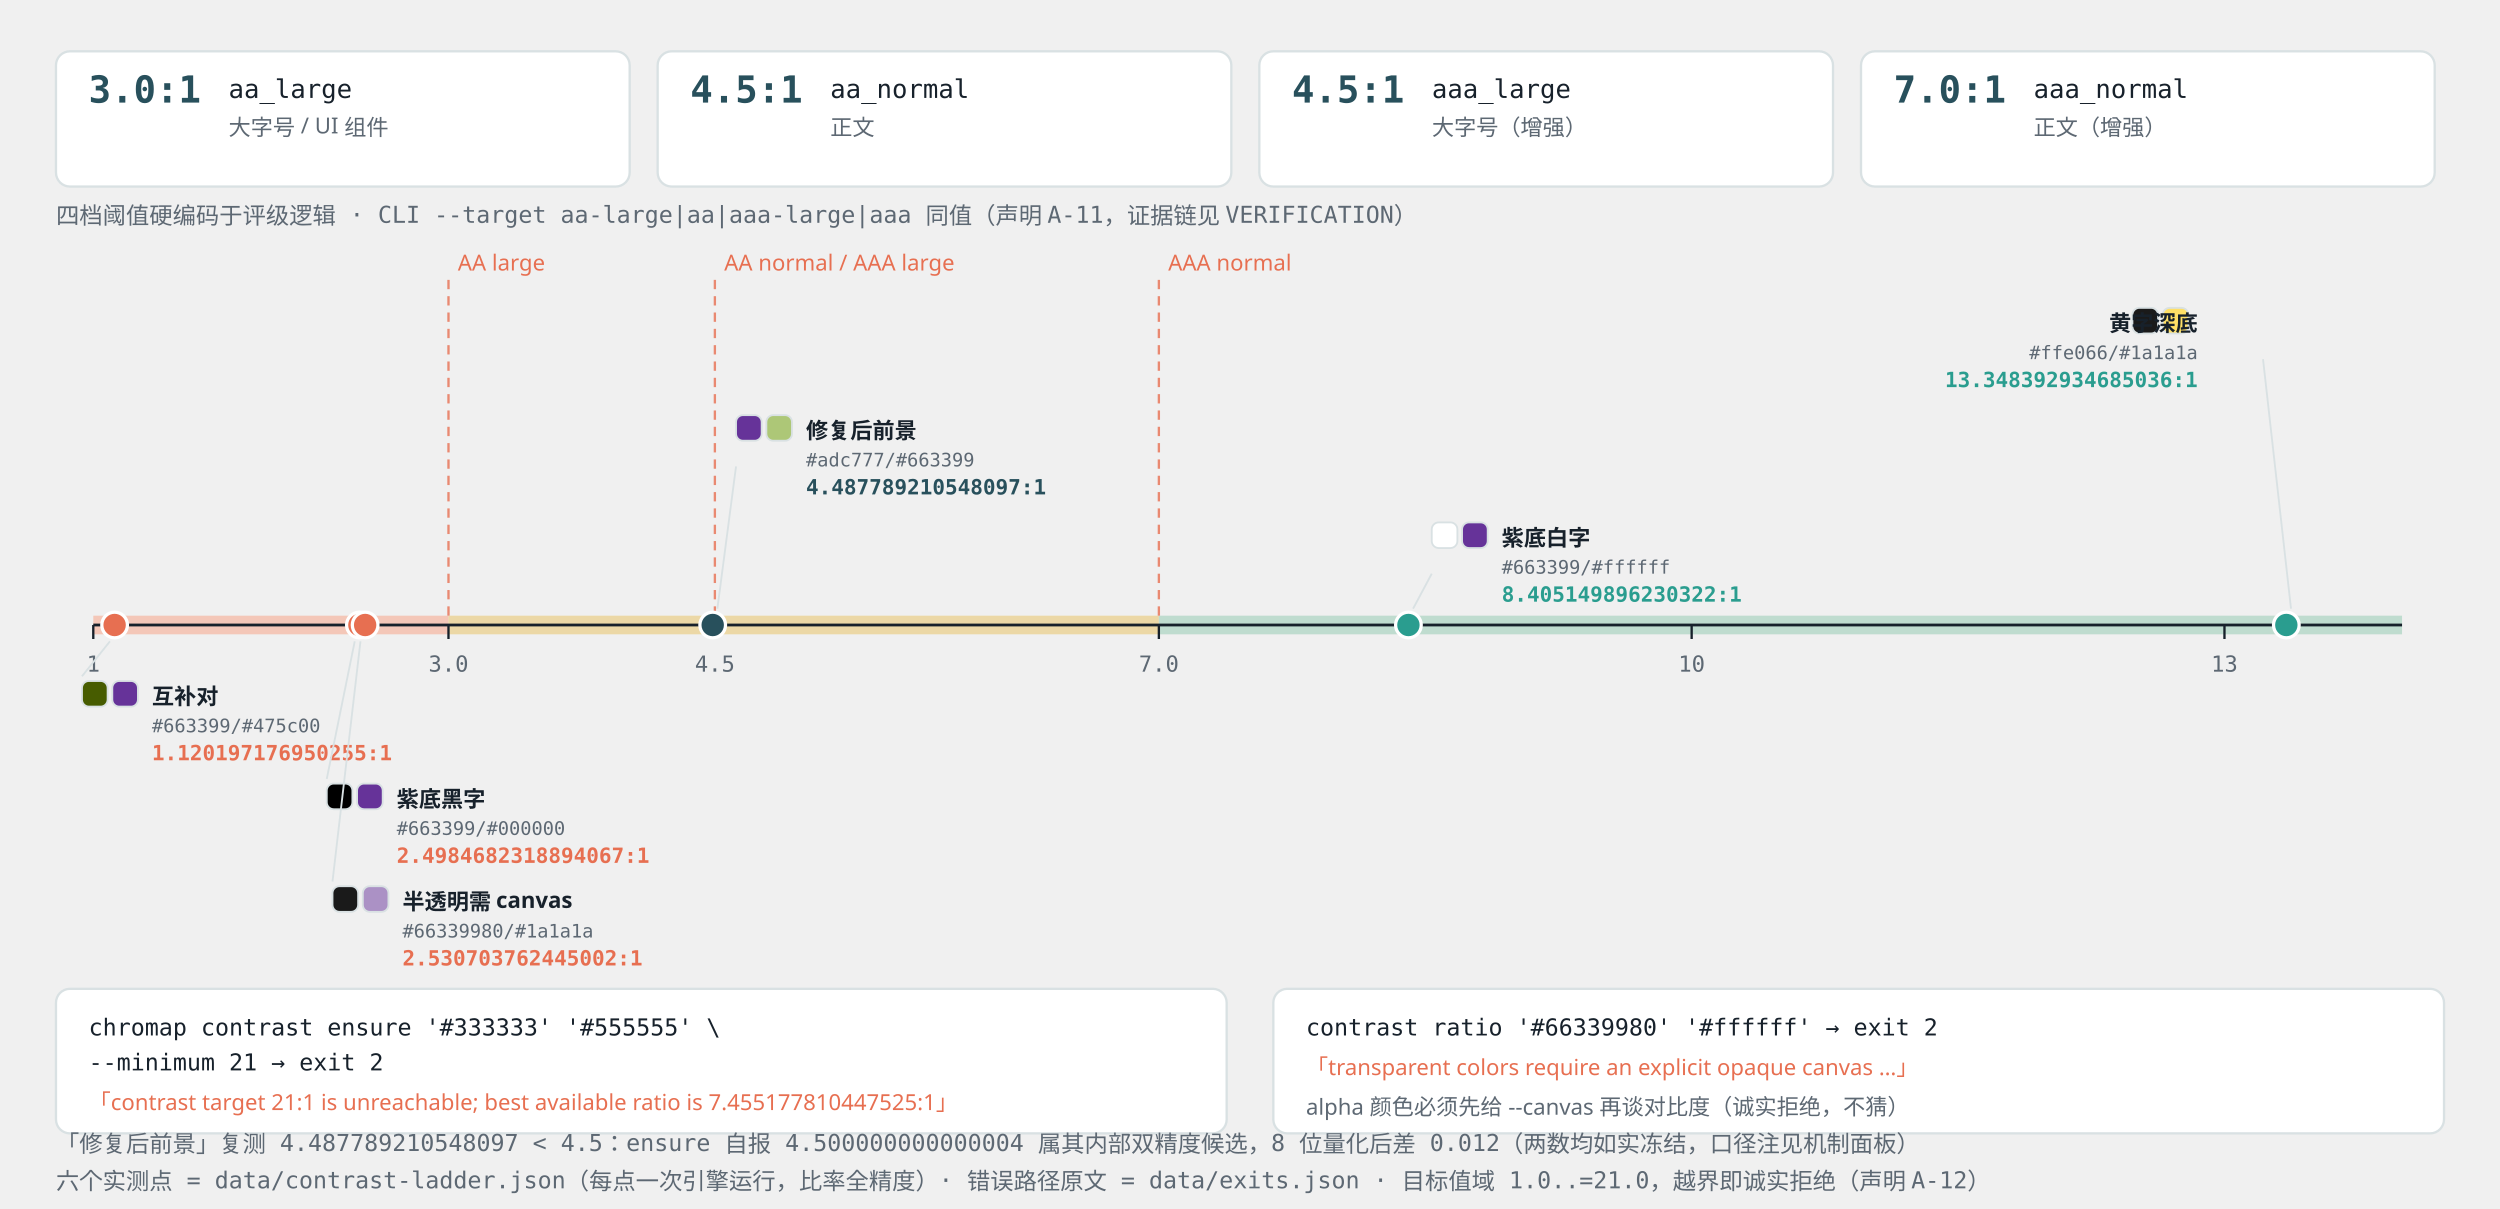
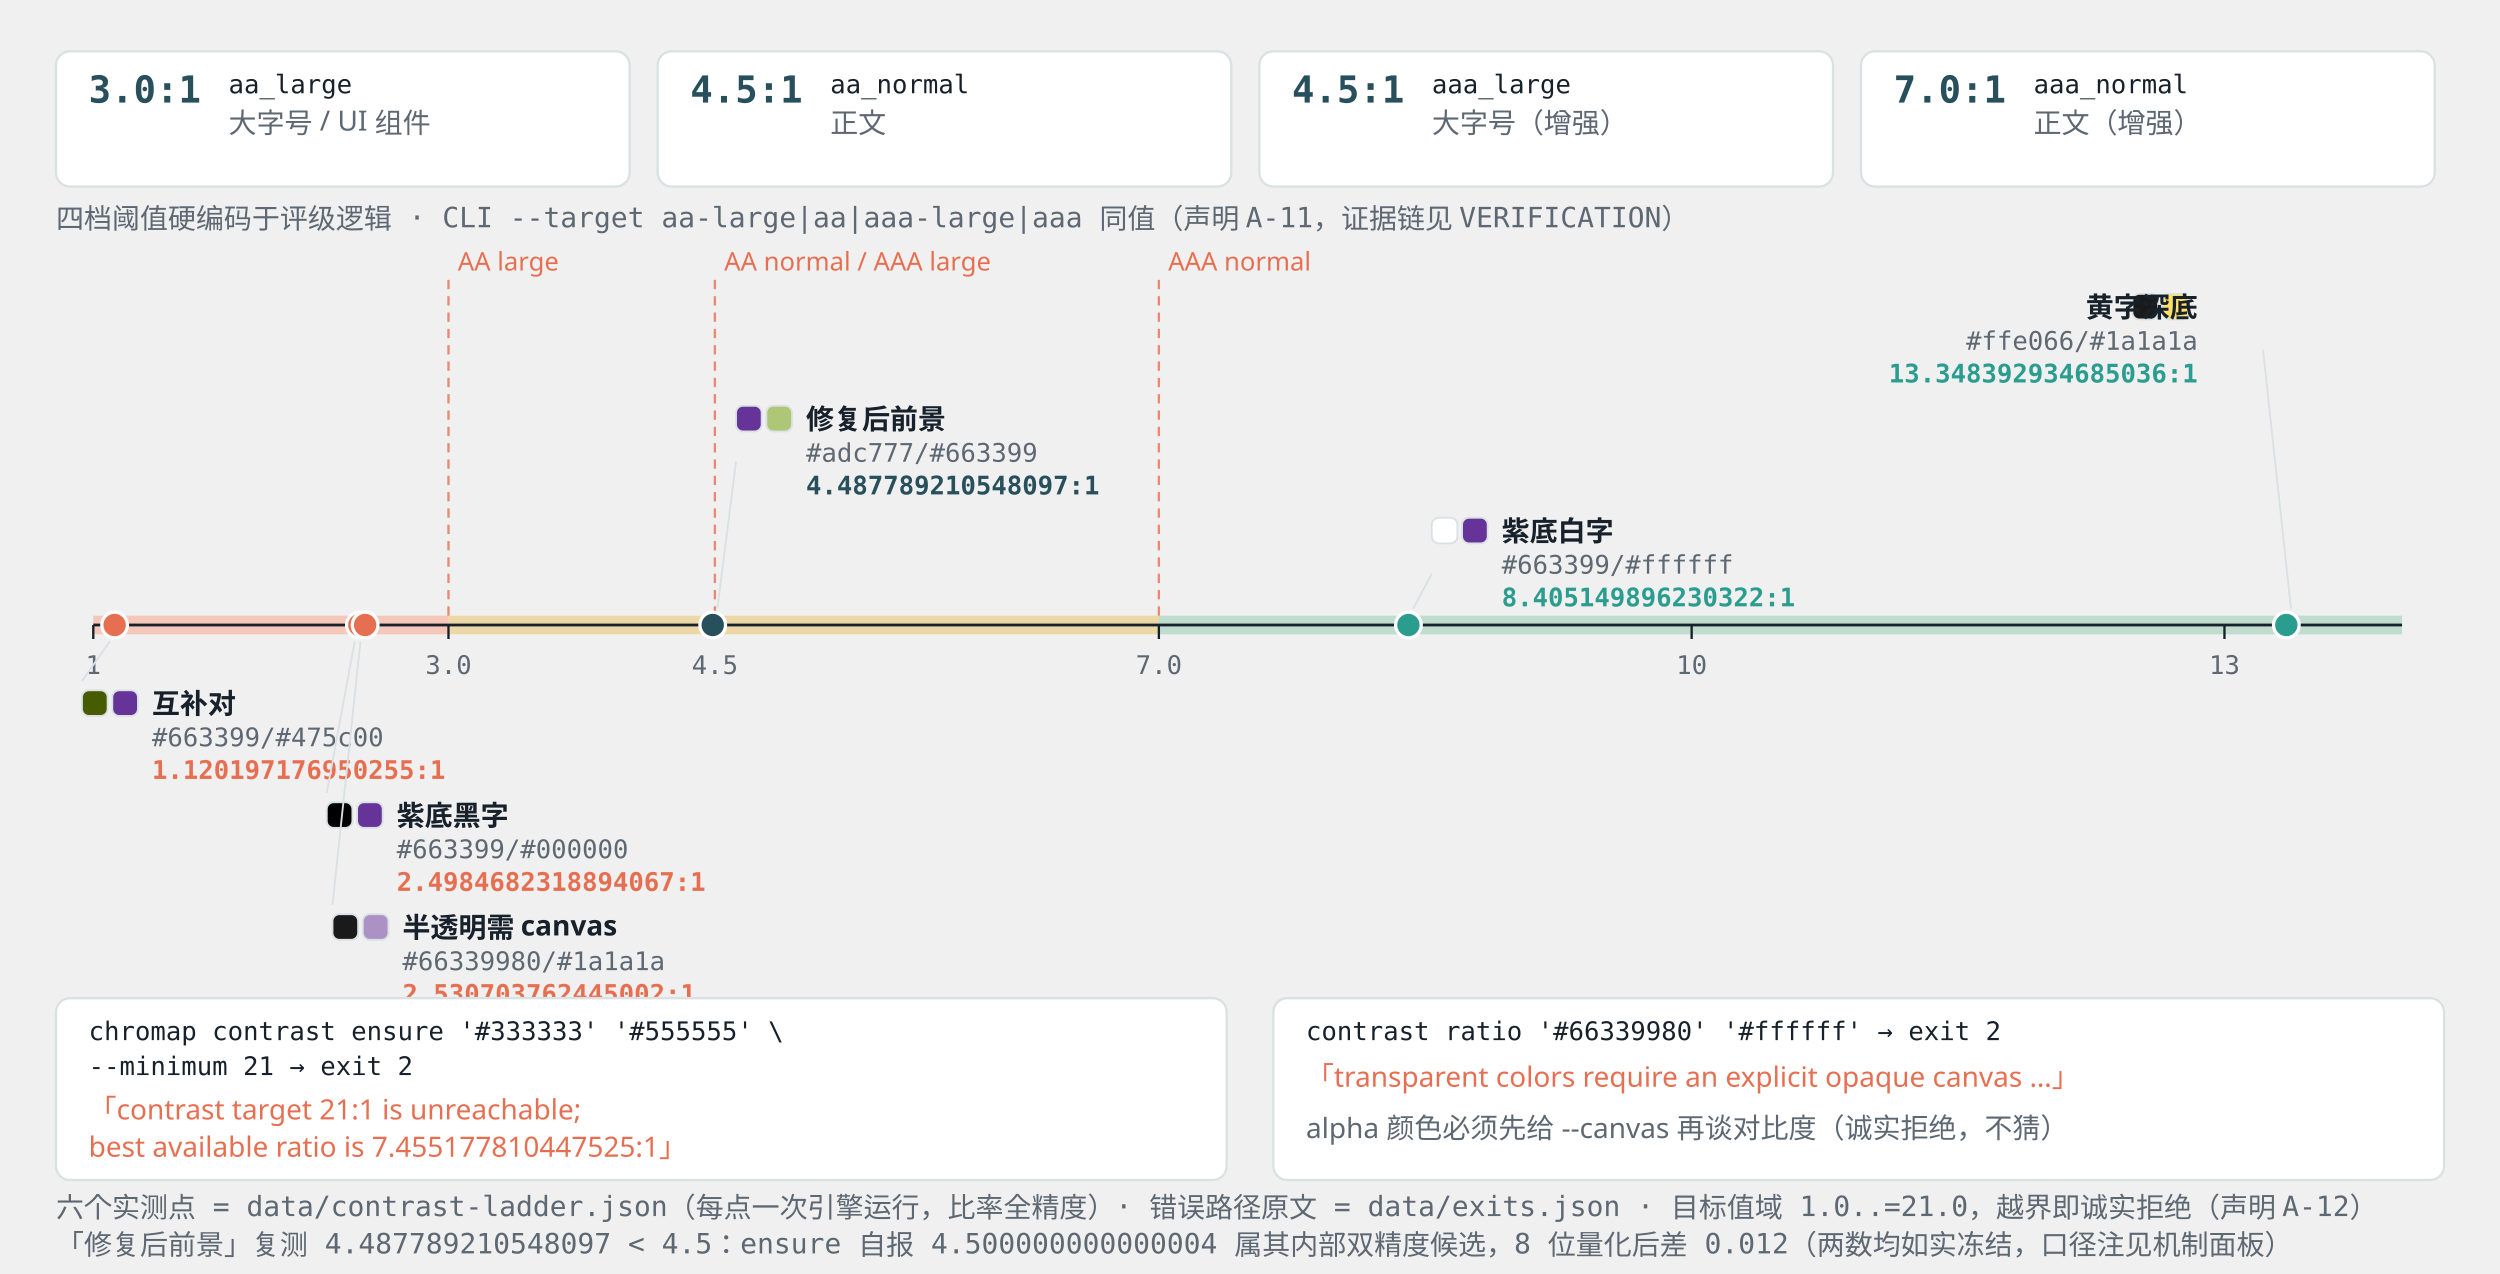
- <svg xmlns="http://www.w3.org/2000/svg" id="p-contrast" viewBox="0 0 1072 518" width="1072" height="518" role="img">
+ <svg xmlns="http://www.w3.org/2000/svg" id="p-contrast" viewBox="0 0 1072 546" width="1072" height="546" role="img">
  <defs>
    <marker id="p-contrast-arrow" viewBox="0 0 10 10" refX="8.5" refY="5" markerWidth="5" markerHeight="5" orient="auto-start-reverse">
      <path d="M 0,1 L 9,5 L 0,9 z" fill="#356A79" />
    </marker>
  </defs>
  <rect x="24" y="22" width="246" height="58" fill="#FFFFFF" rx="6" stroke="#D9E1E3" stroke-width="1" />
  <text x="38" y="44" font-size="16" fill="#28505C" font-family="'0xProto Nerd Font','SF Mono',Menlo,monospace" font-weight="600" text-anchor="start">3.0:1</text>
-   <text x="98" y="42" font-size="11" fill="#17212B" font-family="'0xProto Nerd Font','SF Mono',Menlo,monospace" font-weight="400" text-anchor="start">aa_large</text>
-   <text x="98" y="58" font-size="9.5" fill="#5D6873" font-family="'Source Han Sans SC','PingFang SC',sans-serif" font-weight="400" text-anchor="start">大字号 / UI 组件</text>
+   <text x="98" y="40" font-size="11" fill="#17212B" font-family="'0xProto Nerd Font','SF Mono',Menlo,monospace" font-weight="400" text-anchor="start">aa_large</text>
+   <text x="98" y="57" font-size="12" fill="#5D6873" font-family="'Source Han Sans SC','PingFang SC',sans-serif" font-weight="400" text-anchor="start">大字号 / UI 组件</text>
  <rect x="282" y="22" width="246" height="58" fill="#FFFFFF" rx="6" stroke="#D9E1E3" stroke-width="1" />
  <text x="296" y="44" font-size="16" fill="#28505C" font-family="'0xProto Nerd Font','SF Mono',Menlo,monospace" font-weight="600" text-anchor="start">4.5:1</text>
-   <text x="356" y="42" font-size="11" fill="#17212B" font-family="'0xProto Nerd Font','SF Mono',Menlo,monospace" font-weight="400" text-anchor="start">aa_normal</text>
-   <text x="356" y="58" font-size="9.5" fill="#5D6873" font-family="'Source Han Sans SC','PingFang SC',sans-serif" font-weight="400" text-anchor="start">正文</text>
+   <text x="356" y="40" font-size="11" fill="#17212B" font-family="'0xProto Nerd Font','SF Mono',Menlo,monospace" font-weight="400" text-anchor="start">aa_normal</text>
+   <text x="356" y="57" font-size="12" fill="#5D6873" font-family="'Source Han Sans SC','PingFang SC',sans-serif" font-weight="400" text-anchor="start">正文</text>
  <rect x="540" y="22" width="246" height="58" fill="#FFFFFF" rx="6" stroke="#D9E1E3" stroke-width="1" />
  <text x="554" y="44" font-size="16" fill="#28505C" font-family="'0xProto Nerd Font','SF Mono',Menlo,monospace" font-weight="600" text-anchor="start">4.5:1</text>
-   <text x="614" y="42" font-size="11" fill="#17212B" font-family="'0xProto Nerd Font','SF Mono',Menlo,monospace" font-weight="400" text-anchor="start">aaa_large</text>
-   <text x="614" y="58" font-size="9.5" fill="#5D6873" font-family="'Source Han Sans SC','PingFang SC',sans-serif" font-weight="400" text-anchor="start">大字号（增强）</text>
+   <text x="614" y="40" font-size="11" fill="#17212B" font-family="'0xProto Nerd Font','SF Mono',Menlo,monospace" font-weight="400" text-anchor="start">aaa_large</text>
+   <text x="614" y="57" font-size="12" fill="#5D6873" font-family="'Source Han Sans SC','PingFang SC',sans-serif" font-weight="400" text-anchor="start">大字号（增强）</text>
  <rect x="798" y="22" width="246" height="58" fill="#FFFFFF" rx="6" stroke="#D9E1E3" stroke-width="1" />
  <text x="812" y="44" font-size="16" fill="#28505C" font-family="'0xProto Nerd Font','SF Mono',Menlo,monospace" font-weight="600" text-anchor="start">7.0:1</text>
-   <text x="872" y="42" font-size="11" fill="#17212B" font-family="'0xProto Nerd Font','SF Mono',Menlo,monospace" font-weight="400" text-anchor="start">aaa_normal</text>
-   <text x="872" y="58" font-size="9.5" fill="#5D6873" font-family="'Source Han Sans SC','PingFang SC',sans-serif" font-weight="400" text-anchor="start">正文（增强）</text>
-   <text x="24" y="96" font-size="10" fill="#5D6873" font-family="'0xProto Nerd Font','SF Mono',Menlo,monospace" font-weight="400" text-anchor="start">四档阈值硬编码于评级逻辑 · CLI --target aa-large|aa|aaa-large|aaa 同值（声明 A-11，证据链见 VERIFICATION）</text>
+   <text x="872" y="40" font-size="11" fill="#17212B" font-family="'0xProto Nerd Font','SF Mono',Menlo,monospace" font-weight="400" text-anchor="start">aaa_normal</text>
+   <text x="872" y="57" font-size="12" fill="#5D6873" font-family="'Source Han Sans SC','PingFang SC',sans-serif" font-weight="400" text-anchor="start">正文（增强）</text>
+   <text x="24" y="98" font-size="12" fill="#5D6873" font-family="'0xProto Nerd Font','SF Mono',Menlo,monospace" font-weight="400" text-anchor="start">四档阈值硬编码于评级逻辑 · CLI --target aa-large|aa|aaa-large|aaa 同值（声明 A-11，证据链见 VERIFICATION）</text>
  <rect x="40" y="264" width="152.31" height="8" fill="#F4C7B8" rx="0" />
  <rect x="192.31" y="264" width="304.62" height="8" fill="#E9C46A" rx="0" opacity="0.55" />
  <rect x="496.92" y="264" width="533.08" height="8" fill="#BFDCCF" rx="0" />
  <line x1="40" y1="268" x2="1030" y2="268" stroke="#17212B" stroke-width="1.2" stroke-linecap="butt" />
  <line x1="40.0" y1="268" x2="40.0" y2="274" stroke="#17212B" stroke-width="1" stroke-linecap="butt" />
-   <text x="40.0" y="288" font-size="9.5" fill="#5D6873" font-family="'0xProto Nerd Font','SF Mono',Menlo,monospace" font-weight="400" text-anchor="middle">1</text>
+   <text x="40.0" y="289" font-size="11" fill="#5D6873" font-family="'0xProto Nerd Font','SF Mono',Menlo,monospace" font-weight="400" text-anchor="middle">1</text>
  <line x1="192.31" y1="268" x2="192.31" y2="274" stroke="#17212B" stroke-width="1" stroke-linecap="butt" />
-   <text x="192.31" y="288" font-size="9.5" fill="#5D6873" font-family="'0xProto Nerd Font','SF Mono',Menlo,monospace" font-weight="400" text-anchor="middle">3.0</text>
+   <text x="192.31" y="289" font-size="11" fill="#5D6873" font-family="'0xProto Nerd Font','SF Mono',Menlo,monospace" font-weight="400" text-anchor="middle">3.0</text>
  <line x1="306.54" y1="268" x2="306.54" y2="274" stroke="#17212B" stroke-width="1" stroke-linecap="butt" />
-   <text x="306.54" y="288" font-size="9.5" fill="#5D6873" font-family="'0xProto Nerd Font','SF Mono',Menlo,monospace" font-weight="400" text-anchor="middle">4.5</text>
+   <text x="306.54" y="289" font-size="11" fill="#5D6873" font-family="'0xProto Nerd Font','SF Mono',Menlo,monospace" font-weight="400" text-anchor="middle">4.5</text>
  <line x1="496.92" y1="268" x2="496.92" y2="274" stroke="#17212B" stroke-width="1" stroke-linecap="butt" />
-   <text x="496.92" y="288" font-size="9.5" fill="#5D6873" font-family="'0xProto Nerd Font','SF Mono',Menlo,monospace" font-weight="400" text-anchor="middle">7.0</text>
+   <text x="496.92" y="289" font-size="11" fill="#5D6873" font-family="'0xProto Nerd Font','SF Mono',Menlo,monospace" font-weight="400" text-anchor="middle">7.0</text>
  <line x1="725.38" y1="268" x2="725.38" y2="274" stroke="#17212B" stroke-width="1" stroke-linecap="butt" />
-   <text x="725.38" y="288" font-size="9.5" fill="#5D6873" font-family="'0xProto Nerd Font','SF Mono',Menlo,monospace" font-weight="400" text-anchor="middle">10</text>
+   <text x="725.38" y="289" font-size="11" fill="#5D6873" font-family="'0xProto Nerd Font','SF Mono',Menlo,monospace" font-weight="400" text-anchor="middle">10</text>
  <line x1="953.85" y1="268" x2="953.85" y2="274" stroke="#17212B" stroke-width="1" stroke-linecap="butt" />
-   <text x="953.85" y="288" font-size="9.5" fill="#5D6873" font-family="'0xProto Nerd Font','SF Mono',Menlo,monospace" font-weight="400" text-anchor="middle">13</text>
+   <text x="953.85" y="289" font-size="11" fill="#5D6873" font-family="'0xProto Nerd Font','SF Mono',Menlo,monospace" font-weight="400" text-anchor="middle">13</text>
  <line x1="192.31" y1="264" x2="192.31" y2="118" stroke="#E76F51" stroke-width="1" stroke-linecap="butt" stroke-dasharray="4 3" opacity="0.8" />
-   <text x="196.31" y="116" font-size="9.5" fill="#E76F51" font-family="'Source Han Sans SC','PingFang SC',sans-serif" font-weight="400" text-anchor="start">AA large</text>
+   <text x="196.31" y="116" font-size="11" fill="#E76F51" font-family="'Source Han Sans SC','PingFang SC',sans-serif" font-weight="400" text-anchor="start">AA large</text>
  <line x1="306.54" y1="264" x2="306.54" y2="118" stroke="#E76F51" stroke-width="1" stroke-linecap="butt" stroke-dasharray="4 3" opacity="0.8" />
-   <text x="310.54" y="116" font-size="9.5" fill="#E76F51" font-family="'Source Han Sans SC','PingFang SC',sans-serif" font-weight="400" text-anchor="start">AA normal / AAA large</text>
+   <text x="310.54" y="116" font-size="11" fill="#E76F51" font-family="'Source Han Sans SC','PingFang SC',sans-serif" font-weight="400" text-anchor="start">AA normal / AAA large</text>
  <line x1="496.92" y1="264" x2="496.92" y2="118" stroke="#E76F51" stroke-width="1" stroke-linecap="butt" stroke-dasharray="4 3" opacity="0.8" />
-   <text x="500.92" y="116" font-size="9.5" fill="#E76F51" font-family="'Source Han Sans SC','PingFang SC',sans-serif" font-weight="400" text-anchor="start">AAA normal</text>
+   <text x="500.92" y="116" font-size="11" fill="#E76F51" font-family="'Source Han Sans SC','PingFang SC',sans-serif" font-weight="400" text-anchor="start">AAA normal</text>
  <circle cx="49.15" cy="268" r="5.5" fill="#E76F51" stroke="#FFFFFF" stroke-width="1.4" />
-   <line x1="47.15" y1="275" x2="35.15" y2="290" stroke="#D9E1E3" stroke-width="0.8" stroke-linecap="butt" />
-   <rect x="35.15" y="292" width="11" height="11" fill="#475c00" rx="3" stroke="#D9E1E3" stroke-width="0.8" />
-   <rect x="48.15" y="292" width="11" height="11" fill="#663399" rx="3" stroke="#D9E1E3" stroke-width="0.8" />
-   <text x="65.15" y="302" font-size="9.5" fill="#17212B" font-family="'Source Han Sans SC','PingFang SC',sans-serif" font-weight="600" text-anchor="start">互补对</text>
-   <text x="65.15" y="314" font-size="8" fill="#5D6873" font-family="'0xProto Nerd Font','SF Mono',Menlo,monospace" font-weight="400" text-anchor="start">#663399/#475c00</text>
-   <text x="65.15" y="326" font-size="9" fill="#E76F51" font-family="'0xProto Nerd Font','SF Mono',Menlo,monospace" font-weight="600" text-anchor="start">1.120197176950255:1</text>
+   <line x1="47.15" y1="275" x2="35.15" y2="292" stroke="#D9E1E3" stroke-width="0.8" stroke-linecap="butt" />
+   <rect x="35.15" y="296" width="11" height="11" fill="#475c00" rx="3" stroke="#D9E1E3" stroke-width="0.8" />
+   <rect x="48.15" y="296" width="11" height="11" fill="#663399" rx="3" stroke="#D9E1E3" stroke-width="0.8" />
+   <text x="65.15" y="306" font-size="12" fill="#17212B" font-family="'Source Han Sans SC','PingFang SC',sans-serif" font-weight="600" text-anchor="start">互补对</text>
+   <text x="65.15" y="320" font-size="11" fill="#5D6873" font-family="'0xProto Nerd Font','SF Mono',Menlo,monospace" font-weight="400" text-anchor="start">#663399/#475c00</text>
+   <text x="65.15" y="334" font-size="11" fill="#E76F51" font-family="'0xProto Nerd Font','SF Mono',Menlo,monospace" font-weight="600" text-anchor="start">1.120197176950255:1</text>
  <circle cx="154.11" cy="268" r="5.5" fill="#E76F51" stroke="#FFFFFF" stroke-width="1.4" />
-   <line x1="152.11" y1="275" x2="140.11" y2="334" stroke="#D9E1E3" stroke-width="0.8" stroke-linecap="butt" />
-   <rect x="140.11" y="336" width="11" height="11" fill="#000000" rx="3" stroke="#D9E1E3" stroke-width="0.8" />
-   <rect x="153.11" y="336" width="11" height="11" fill="#663399" rx="3" stroke="#D9E1E3" stroke-width="0.8" />
-   <text x="170.11" y="346" font-size="9.5" fill="#17212B" font-family="'Source Han Sans SC','PingFang SC',sans-serif" font-weight="600" text-anchor="start">紫底黑字</text>
-   <text x="170.11" y="358" font-size="8" fill="#5D6873" font-family="'0xProto Nerd Font','SF Mono',Menlo,monospace" font-weight="400" text-anchor="start">#663399/#000000</text>
-   <text x="170.11" y="370" font-size="9" fill="#E76F51" font-family="'0xProto Nerd Font','SF Mono',Menlo,monospace" font-weight="600" text-anchor="start">2.4984682318894067:1</text>
+   <line x1="152.11" y1="275" x2="140.11" y2="340" stroke="#D9E1E3" stroke-width="0.8" stroke-linecap="butt" />
+   <rect x="140.11" y="344" width="11" height="11" fill="#000000" rx="3" stroke="#D9E1E3" stroke-width="0.8" />
+   <rect x="153.11" y="344" width="11" height="11" fill="#663399" rx="3" stroke="#D9E1E3" stroke-width="0.8" />
+   <text x="170.11" y="354" font-size="12" fill="#17212B" font-family="'Source Han Sans SC','PingFang SC',sans-serif" font-weight="600" text-anchor="start">紫底黑字</text>
+   <text x="170.11" y="368" font-size="11" fill="#5D6873" font-family="'0xProto Nerd Font','SF Mono',Menlo,monospace" font-weight="400" text-anchor="start">#663399/#000000</text>
+   <text x="170.11" y="382" font-size="11" fill="#E76F51" font-family="'0xProto Nerd Font','SF Mono',Menlo,monospace" font-weight="600" text-anchor="start">2.4984682318894067:1</text>
  <circle cx="156.57" cy="268" r="5.5" fill="#E76F51" stroke="#FFFFFF" stroke-width="1.4" />
-   <line x1="154.57" y1="275" x2="142.57" y2="378" stroke="#D9E1E3" stroke-width="0.8" stroke-linecap="butt" />
-   <rect x="142.57" y="380" width="11" height="11" fill="#1a1a1a" rx="3" stroke="#D9E1E3" stroke-width="0.8" />
-   <rect x="155.57" y="380" width="11" height="11" fill="#66339980" rx="3" stroke="#D9E1E3" stroke-width="0.8" />
-   <text x="172.57" y="390" font-size="9.5" fill="#17212B" font-family="'Source Han Sans SC','PingFang SC',sans-serif" font-weight="600" text-anchor="start">半透明需 canvas</text>
-   <text x="172.57" y="402" font-size="8" fill="#5D6873" font-family="'0xProto Nerd Font','SF Mono',Menlo,monospace" font-weight="400" text-anchor="start">#66339980/#1a1a1a</text>
-   <text x="172.57" y="414" font-size="9" fill="#E76F51" font-family="'0xProto Nerd Font','SF Mono',Menlo,monospace" font-weight="600" text-anchor="start">2.530703762445002:1</text>
+   <line x1="154.57" y1="275" x2="142.57" y2="388" stroke="#D9E1E3" stroke-width="0.8" stroke-linecap="butt" />
+   <rect x="142.57" y="392" width="11" height="11" fill="#1a1a1a" rx="3" stroke="#D9E1E3" stroke-width="0.8" />
+   <rect x="155.57" y="392" width="11" height="11" fill="#66339980" rx="3" stroke="#D9E1E3" stroke-width="0.8" />
+   <text x="172.57" y="402" font-size="12" fill="#17212B" font-family="'Source Han Sans SC','PingFang SC',sans-serif" font-weight="600" text-anchor="start">半透明需 canvas</text>
+   <text x="172.57" y="416" font-size="11" fill="#5D6873" font-family="'0xProto Nerd Font','SF Mono',Menlo,monospace" font-weight="400" text-anchor="start">#66339980/#1a1a1a</text>
+   <text x="172.57" y="430" font-size="11" fill="#E76F51" font-family="'0xProto Nerd Font','SF Mono',Menlo,monospace" font-weight="600" text-anchor="start">2.530703762445002:1</text>
  <circle cx="305.61" cy="268" r="5.5" fill="#28505C" stroke="#FFFFFF" stroke-width="1.4" />
-   <line x1="307.61" y1="261" x2="315.61" y2="200" stroke="#D9E1E3" stroke-width="0.8" stroke-linecap="butt" />
-   <rect x="315.61" y="178" width="11" height="11" fill="#663399" rx="3" stroke="#D9E1E3" stroke-width="0.8" />
-   <rect x="328.61" y="178" width="11" height="11" fill="#adc777" rx="3" stroke="#D9E1E3" stroke-width="0.8" />
-   <text x="345.61" y="188" font-size="9.5" fill="#17212B" font-family="'Source Han Sans SC','PingFang SC',sans-serif" font-weight="600" text-anchor="start">修复后前景</text>
-   <text x="345.61" y="200" font-size="8" fill="#5D6873" font-family="'0xProto Nerd Font','SF Mono',Menlo,monospace" font-weight="400" text-anchor="start">#adc777/#663399</text>
-   <text x="345.61" y="212" font-size="9" fill="#28505C" font-family="'0xProto Nerd Font','SF Mono',Menlo,monospace" font-weight="600" text-anchor="start">4.487789210548097:1</text>
+   <line x1="307.61" y1="261" x2="315.61" y2="198" stroke="#D9E1E3" stroke-width="0.8" stroke-linecap="butt" />
+   <rect x="315.61" y="174" width="11" height="11" fill="#663399" rx="3" stroke="#D9E1E3" stroke-width="0.8" />
+   <rect x="328.61" y="174" width="11" height="11" fill="#adc777" rx="3" stroke="#D9E1E3" stroke-width="0.8" />
+   <text x="345.61" y="184" font-size="12" fill="#17212B" font-family="'Source Han Sans SC','PingFang SC',sans-serif" font-weight="600" text-anchor="start">修复后前景</text>
+   <text x="345.61" y="198" font-size="11" fill="#5D6873" font-family="'0xProto Nerd Font','SF Mono',Menlo,monospace" font-weight="400" text-anchor="start">#adc777/#663399</text>
+   <text x="345.61" y="212" font-size="11" fill="#28505C" font-family="'0xProto Nerd Font','SF Mono',Menlo,monospace" font-weight="600" text-anchor="start">4.487789210548097:1</text>
  <circle cx="603.93" cy="268" r="5.5" fill="#2A9D8F" stroke="#FFFFFF" stroke-width="1.4" />
  <line x1="605.93" y1="261" x2="613.93" y2="246" stroke="#D9E1E3" stroke-width="0.8" stroke-linecap="butt" />
-   <rect x="613.93" y="224" width="11" height="11" fill="#ffffff" rx="3" stroke="#D9E1E3" stroke-width="0.8" />
-   <rect x="626.93" y="224" width="11" height="11" fill="#663399" rx="3" stroke="#D9E1E3" stroke-width="0.8" />
-   <text x="643.93" y="234" font-size="9.5" fill="#17212B" font-family="'Source Han Sans SC','PingFang SC',sans-serif" font-weight="600" text-anchor="start">紫底白字</text>
-   <text x="643.93" y="246" font-size="8" fill="#5D6873" font-family="'0xProto Nerd Font','SF Mono',Menlo,monospace" font-weight="400" text-anchor="start">#663399/#ffffff</text>
-   <text x="643.93" y="258" font-size="9" fill="#2A9D8F" font-family="'0xProto Nerd Font','SF Mono',Menlo,monospace" font-weight="600" text-anchor="start">8.405149896230322:1</text>
+   <rect x="613.93" y="222" width="11" height="11" fill="#ffffff" rx="3" stroke="#D9E1E3" stroke-width="0.8" />
+   <rect x="626.93" y="222" width="11" height="11" fill="#663399" rx="3" stroke="#D9E1E3" stroke-width="0.8" />
+   <text x="643.93" y="232" font-size="12" fill="#17212B" font-family="'Source Han Sans SC','PingFang SC',sans-serif" font-weight="600" text-anchor="start">紫底白字</text>
+   <text x="643.93" y="246" font-size="11" fill="#5D6873" font-family="'0xProto Nerd Font','SF Mono',Menlo,monospace" font-weight="400" text-anchor="start">#663399/#ffffff</text>
+   <text x="643.93" y="260" font-size="11" fill="#2A9D8F" font-family="'0xProto Nerd Font','SF Mono',Menlo,monospace" font-weight="600" text-anchor="start">8.405149896230322:1</text>
  <circle cx="980.38" cy="268" r="5.5" fill="#2A9D8F" stroke="#FFFFFF" stroke-width="1.4" />
-   <line x1="982.38" y1="261" x2="970.38" y2="154" stroke="#D9E1E3" stroke-width="0.8" stroke-linecap="butt" />
-   <rect x="914.38" y="132" width="11" height="11" fill="#1a1a1a" rx="3" stroke="#D9E1E3" stroke-width="0.8" />
-   <rect x="927.38" y="132" width="11" height="11" fill="#ffe066" rx="3" stroke="#D9E1E3" stroke-width="0.8" />
-   <text x="942.38" y="142" font-size="9.5" fill="#17212B" font-family="'Source Han Sans SC','PingFang SC',sans-serif" font-weight="600" text-anchor="end">黄字深底</text>
-   <text x="942.38" y="154" font-size="8" fill="#5D6873" font-family="'0xProto Nerd Font','SF Mono',Menlo,monospace" font-weight="400" text-anchor="end">#ffe066/#1a1a1a</text>
-   <text x="942.38" y="166" font-size="9" fill="#2A9D8F" font-family="'0xProto Nerd Font','SF Mono',Menlo,monospace" font-weight="600" text-anchor="end">13.348392934685036:1</text>
-   <rect x="24" y="424" width="502" height="62" fill="#FFFFFF" rx="6" stroke="#D9E1E3" stroke-width="1" />
-   <text x="38" y="444" font-size="10" fill="#17212B" font-family="'0xProto Nerd Font','SF Mono',Menlo,monospace" font-weight="400" text-anchor="start">chromap contrast ensure '#333333' '#555555' \</text>
-   <text x="38" y="459" font-size="10" fill="#17212B" font-family="'0xProto Nerd Font','SF Mono',Menlo,monospace" font-weight="400" text-anchor="start">  --minimum 21   → exit 2</text>
-   <text x="38" y="476" font-size="9.5" fill="#E76F51" font-family="'Source Han Sans SC','PingFang SC',sans-serif" font-weight="400" text-anchor="start">「contrast target 21:1 is unreachable; best available ratio is 7.455177810447525:1」</text>
-   <rect x="546" y="424" width="502" height="62" fill="#FFFFFF" rx="6" stroke="#D9E1E3" stroke-width="1" />
-   <text x="560" y="444" font-size="10" fill="#17212B" font-family="'0xProto Nerd Font','SF Mono',Menlo,monospace" font-weight="400" text-anchor="start">contrast ratio '#66339980' '#ffffff'  → exit 2</text>
-   <text x="560" y="461" font-size="9.5" fill="#E76F51" font-family="'Source Han Sans SC','PingFang SC',sans-serif" font-weight="400" text-anchor="start">「transparent colors require an explicit opaque canvas …」</text>
-   <text x="560" y="478" font-size="9.5" fill="#5D6873" font-family="'Source Han Sans SC','PingFang SC',sans-serif" font-weight="400" text-anchor="start">alpha 颜色必须先给 --canvas 再谈对比度（诚实拒绝，不猜）</text>
-   <text x="24" y="510" font-size="10" fill="#5D6873" font-family="'0xProto Nerd Font','SF Mono',Menlo,monospace" font-weight="400" text-anchor="start">六个实测点 = data/contrast-ladder.json（每点一次引擎运行，比率全精度）· 错误路径原文 = data/exits.json · 目标值域 1.0..=21.0，越界即诚实拒绝（声明 A-12）</text>
-   <text x="24" y="494" font-size="10" fill="#5D6873" font-family="'0xProto Nerd Font','SF Mono',Menlo,monospace" font-weight="400" text-anchor="start">「修复后前景」复测 4.487789210548097 &lt; 4.5：ensure 自报 4.500000000000004 属其内部双精度候选，8 位量化后差 0.012（两数均如实冻结，口径注见机制面板）</text>
+   <line x1="982.38" y1="261" x2="970.38" y2="150" stroke="#D9E1E3" stroke-width="0.8" stroke-linecap="butt" />
+   <rect x="914.38" y="126" width="11" height="11" fill="#1a1a1a" rx="3" stroke="#D9E1E3" stroke-width="0.8" />
+   <rect x="927.38" y="126" width="11" height="11" fill="#ffe066" rx="3" stroke="#D9E1E3" stroke-width="0.8" />
+   <text x="942.38" y="136" font-size="12" fill="#17212B" font-family="'Source Han Sans SC','PingFang SC',sans-serif" font-weight="600" text-anchor="end">黄字深底</text>
+   <text x="942.38" y="150" font-size="11" fill="#5D6873" font-family="'0xProto Nerd Font','SF Mono',Menlo,monospace" font-weight="400" text-anchor="end">#ffe066/#1a1a1a</text>
+   <text x="942.38" y="164" font-size="11" fill="#2A9D8F" font-family="'0xProto Nerd Font','SF Mono',Menlo,monospace" font-weight="600" text-anchor="end">13.348392934685036:1</text>
+   <rect x="24" y="428" width="502" height="78" fill="#FFFFFF" rx="6" stroke="#D9E1E3" stroke-width="1" />
+   <text x="38" y="446" font-size="11" fill="#17212B" font-family="'0xProto Nerd Font','SF Mono',Menlo,monospace" font-weight="400" text-anchor="start">chromap contrast ensure '#333333' '#555555' \</text>
+   <text x="38" y="461" font-size="11" fill="#17212B" font-family="'0xProto Nerd Font','SF Mono',Menlo,monospace" font-weight="400" text-anchor="start">  --minimum 21   → exit 2</text>
+   <text x="38" y="480" font-size="12" fill="#E76F51" font-family="'Source Han Sans SC','PingFang SC',sans-serif" font-weight="400" text-anchor="start">「contrast target 21:1 is unreachable;</text>
+   <text x="38" y="496" font-size="12" fill="#E76F51" font-family="'Source Han Sans SC','PingFang SC',sans-serif" font-weight="400" text-anchor="start">best available ratio is 7.455177810447525:1」</text>
+   <rect x="546" y="428" width="502" height="78" fill="#FFFFFF" rx="6" stroke="#D9E1E3" stroke-width="1" />
+   <text x="560" y="446" font-size="11" fill="#17212B" font-family="'0xProto Nerd Font','SF Mono',Menlo,monospace" font-weight="400" text-anchor="start">contrast ratio '#66339980' '#ffffff'  → exit 2</text>
+   <text x="560" y="466" font-size="12" fill="#E76F51" font-family="'Source Han Sans SC','PingFang SC',sans-serif" font-weight="400" text-anchor="start">「transparent colors require an explicit opaque canvas …」</text>
+   <text x="560" y="488" font-size="12" fill="#5D6873" font-family="'Source Han Sans SC','PingFang SC',sans-serif" font-weight="400" text-anchor="start">alpha 颜色必须先给 --canvas 再谈对比度（诚实拒绝，不猜）</text>
+   <text x="24" y="522" font-size="12" fill="#5D6873" font-family="'0xProto Nerd Font','SF Mono',Menlo,monospace" font-weight="400" text-anchor="start">六个实测点 = data/contrast-ladder.json（每点一次引擎运行，比率全精度）· 错误路径原文 = data/exits.json · 目标值域 1.0..=21.0，越界即诚实拒绝（声明 A-12）</text>
+   <text x="24" y="538" font-size="12" fill="#5D6873" font-family="'0xProto Nerd Font','SF Mono',Menlo,monospace" font-weight="400" text-anchor="start">「修复后前景」复测 4.487789210548097 &lt; 4.5：ensure 自报 4.500000000000004 属其内部双精度候选，8 位量化后差 0.012（两数均如实冻结，口径注见机制面板）</text>
</svg>
